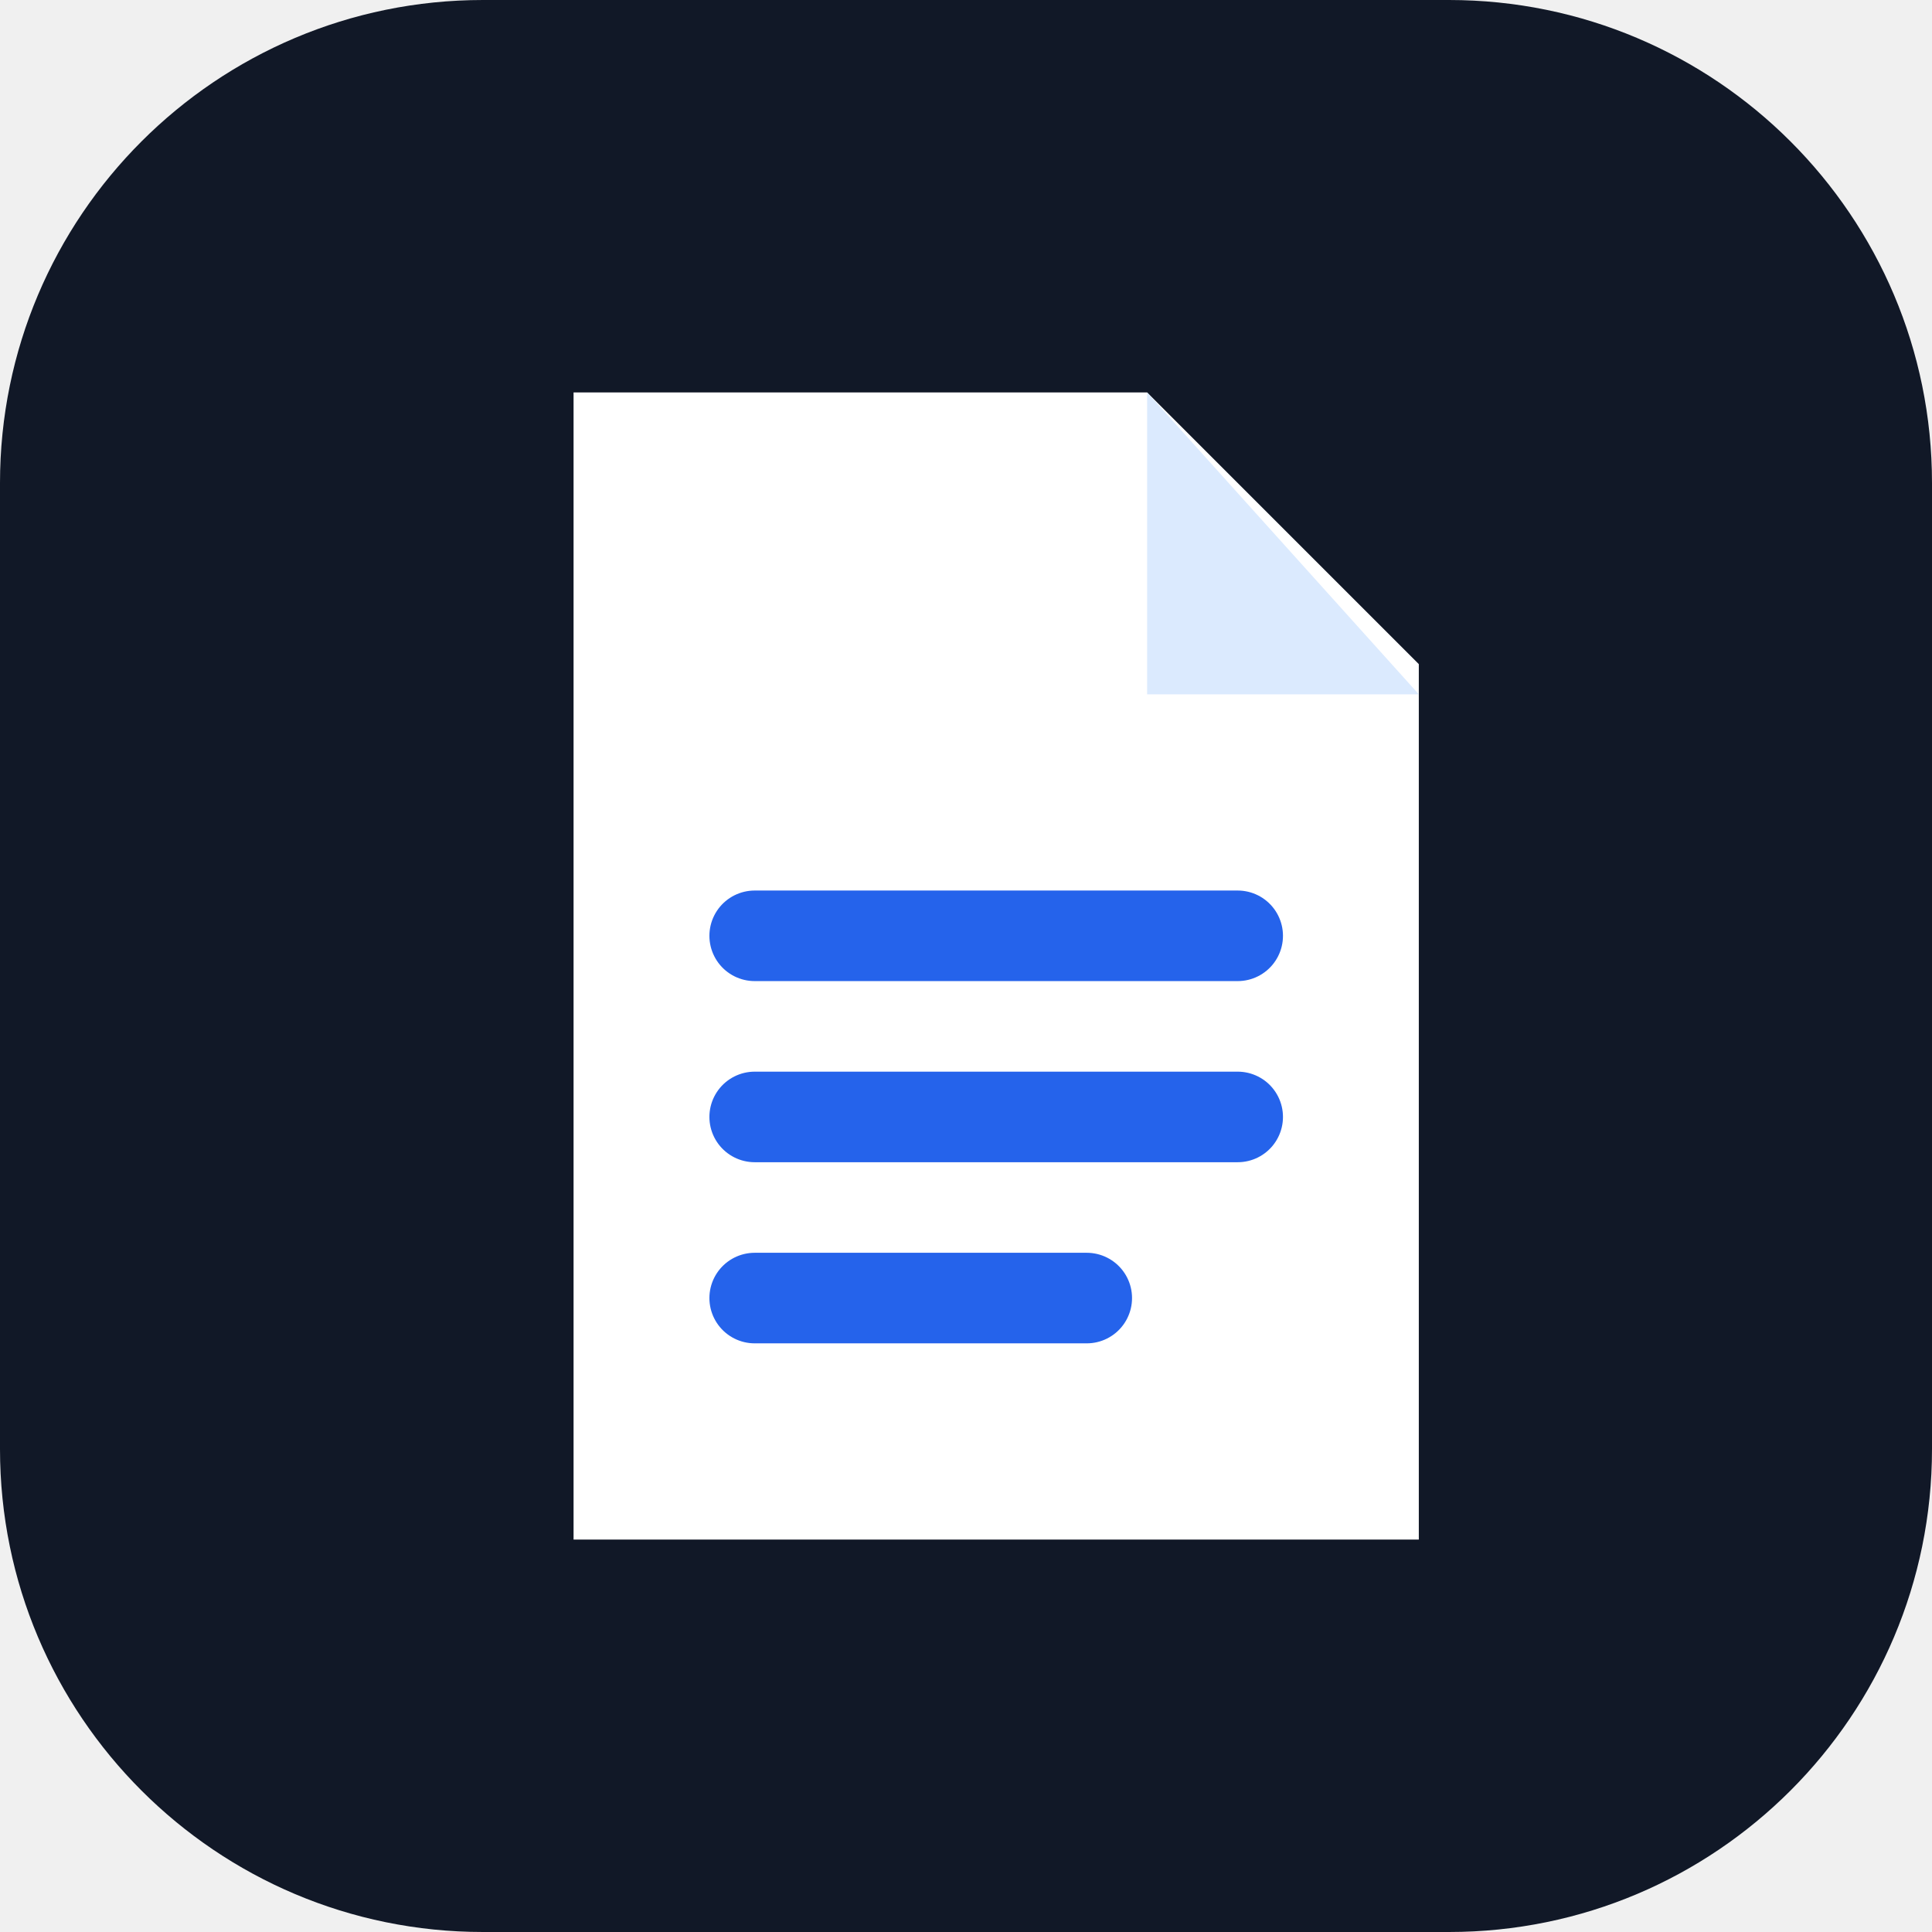
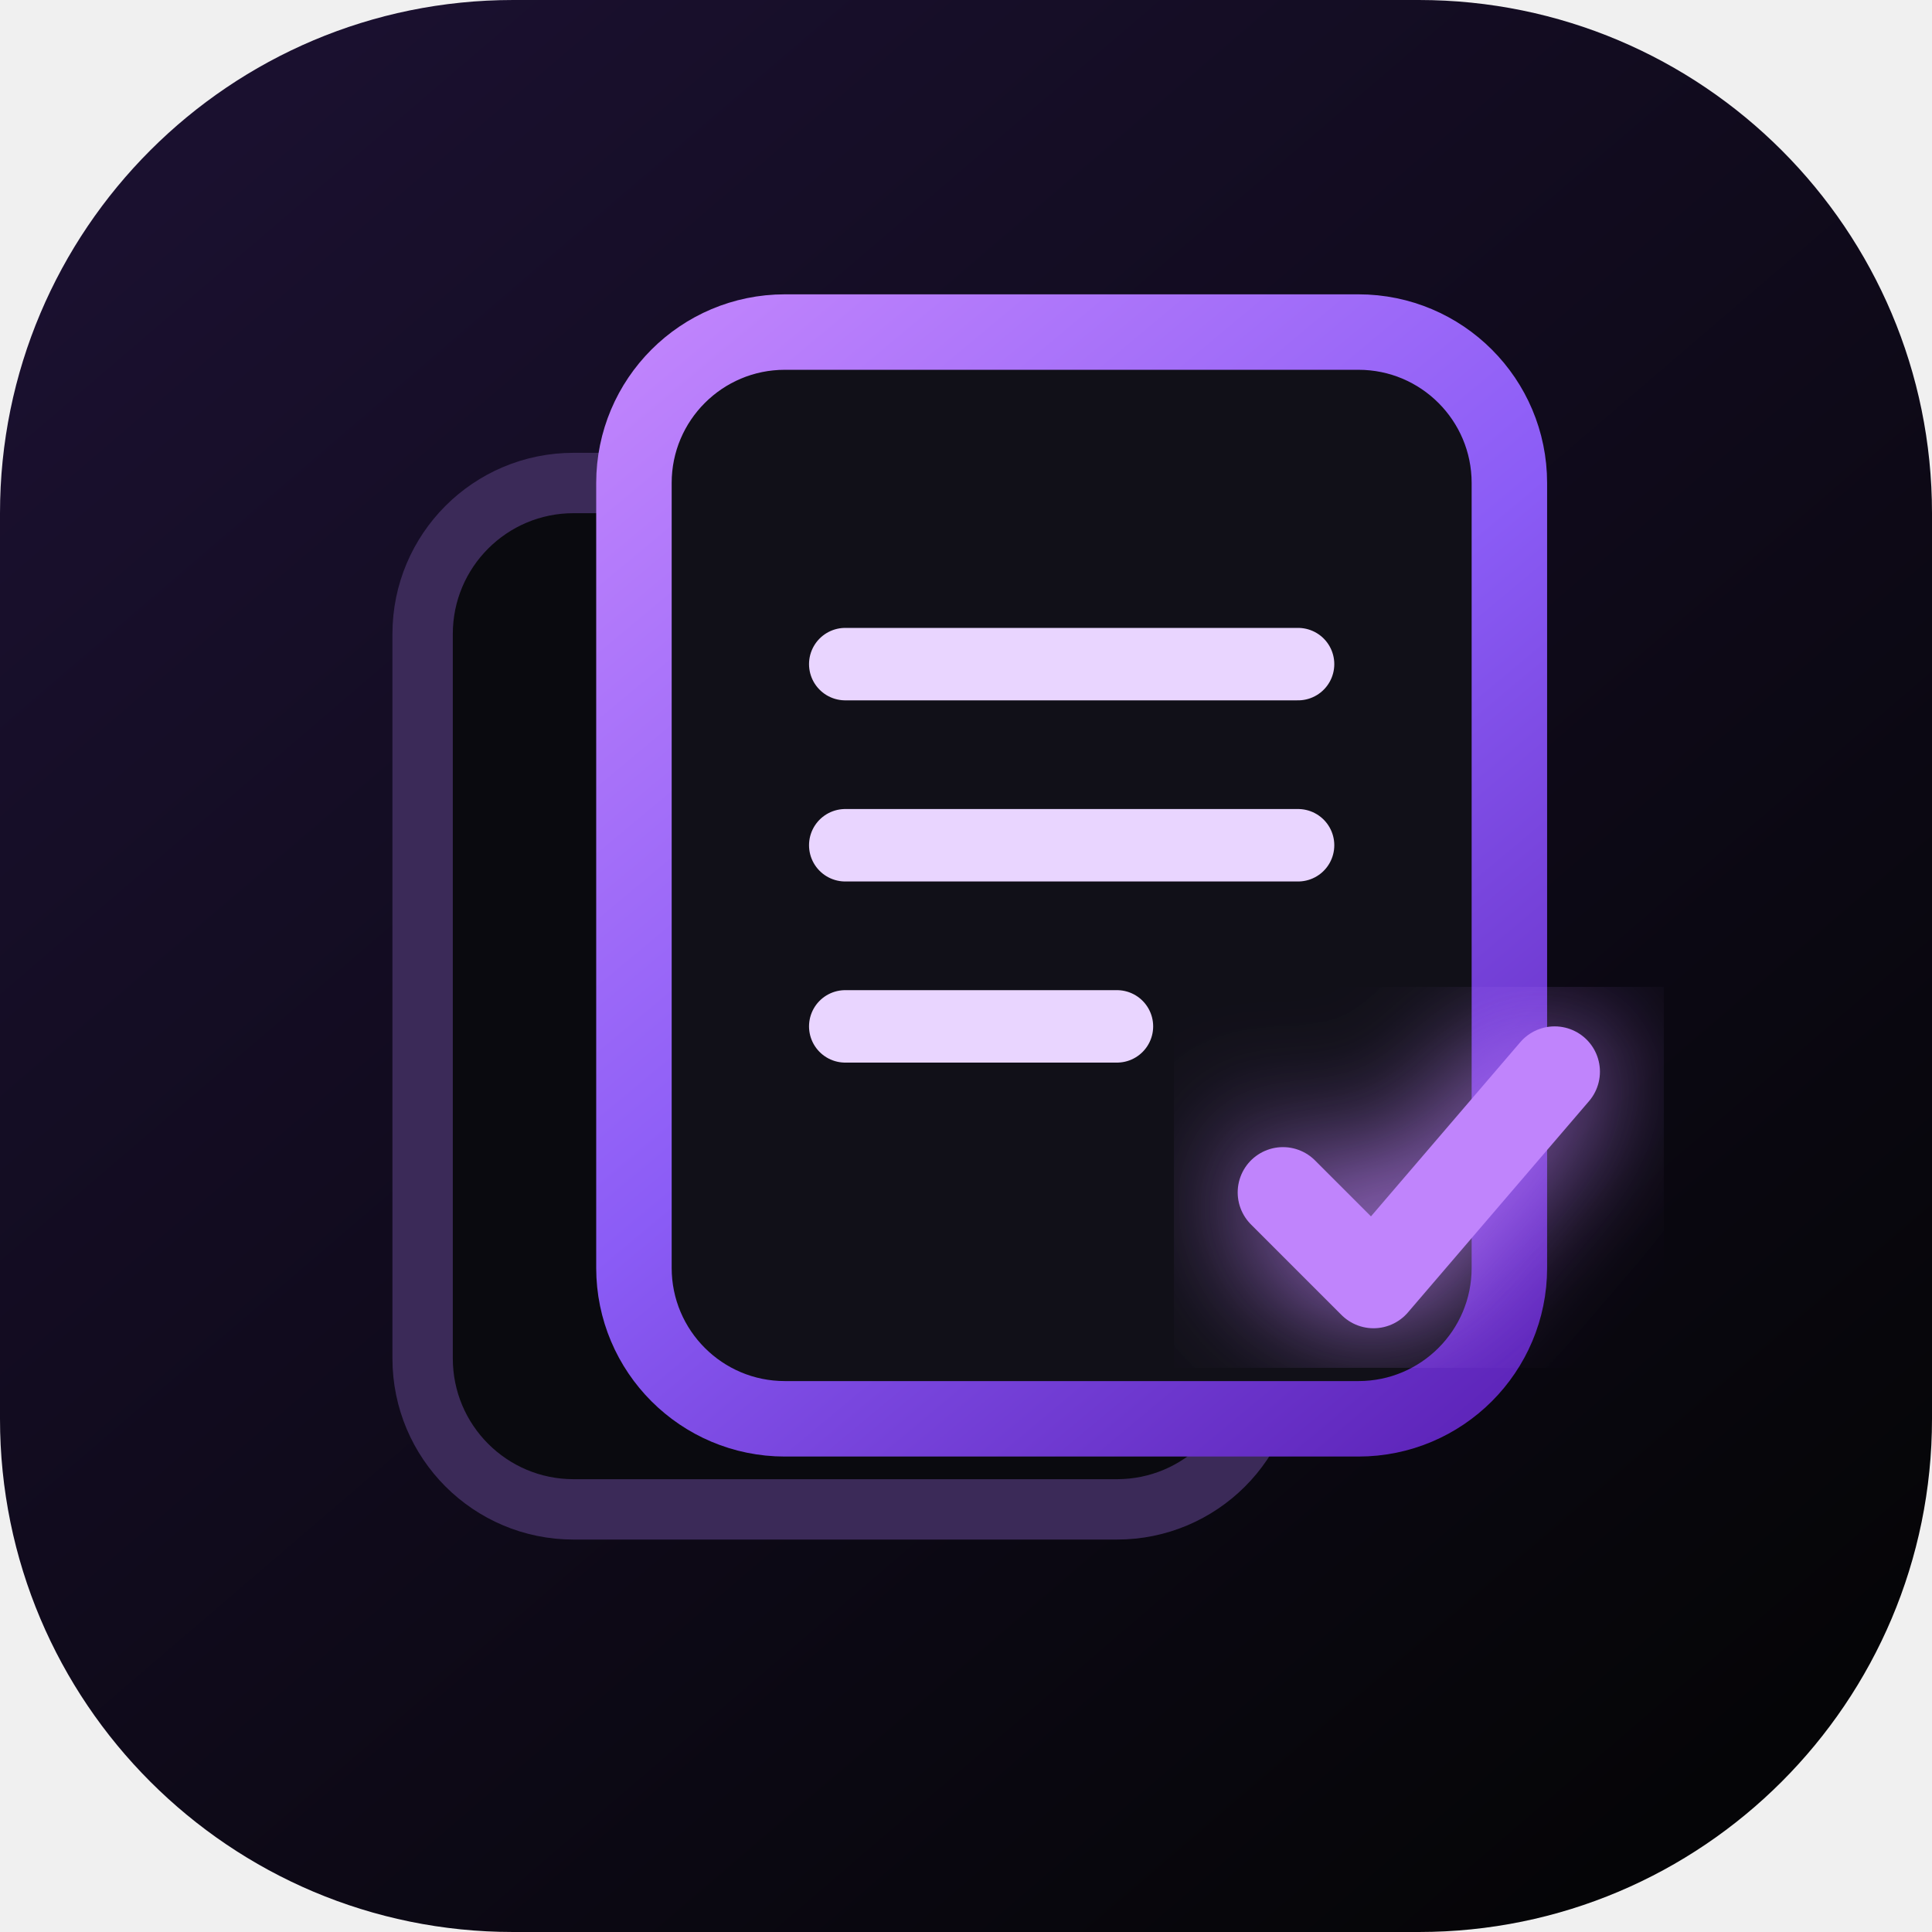
- <svg xmlns="http://www.w3.org/2000/svg" viewBox="0 0 64 64" role="img" aria-labelledby="title">
-   <rect width="64" height="64" rx="16" fill="#111827" />
-   <path d="M19 13h19l9 9v29H19z" fill="#fff" />
-   <path d="M38 13v10h9" fill="#dbeafe" />
-   <path d="M25 31h16M25 37h16M25 43h11" stroke="#2563eb" stroke-width="3" stroke-linecap="round" />
+ <svg xmlns="http://www.w3.org/2000/svg" viewBox="0 0 64 64" role="img" aria-labelledby="title description">
+   <defs>
+     <linearGradient id="surface" x1="8" y1="4" x2="56" y2="60" gradientUnits="userSpaceOnUse">
+       <stop stop-color="#1A102F" />
+       <stop offset="1" stop-color="#050507" />
+     </linearGradient>
+     <linearGradient id="accent" x1="18" y1="14" x2="48" y2="50" gradientUnits="userSpaceOnUse">
+       <stop stop-color="#C084FC" />
+       <stop offset="0.48" stop-color="#8B5CF6" />
+       <stop offset="1" stop-color="#5B21B6" />
+     </linearGradient>
+     <filter id="glow" x="-40%" y="-40%" width="180%" height="180%">
+       <feGaussianBlur stdDeviation="2.2" result="blur" />
+       <feMerge>
+         <feMergeNode in="blur" />
+         <feMergeNode in="SourceGraphic" />
+       </feMerge>
+     </filter>
+   </defs>
+   <rect width="64" height="64" rx="17" fill="url(#surface)" />
+   <rect x="14" y="16" width="28" height="34" rx="5" fill="#0A0A0F" stroke="#3B2A58" stroke-width="2" />
+   <rect x="21" y="11" width="29" height="36" rx="5" fill="#111018" stroke="url(#accent)" stroke-width="2.5" />
+   <path d="M28 22h15M28 28h15M28 34h9" stroke="#E9D5FF" stroke-width="2.4" stroke-linecap="round" />
+   <path d="M42.5 39.5l3 3 6-7" fill="none" stroke="#C084FC" stroke-width="3" stroke-linecap="round" stroke-linejoin="round" filter="url(#glow)" />
</svg>
